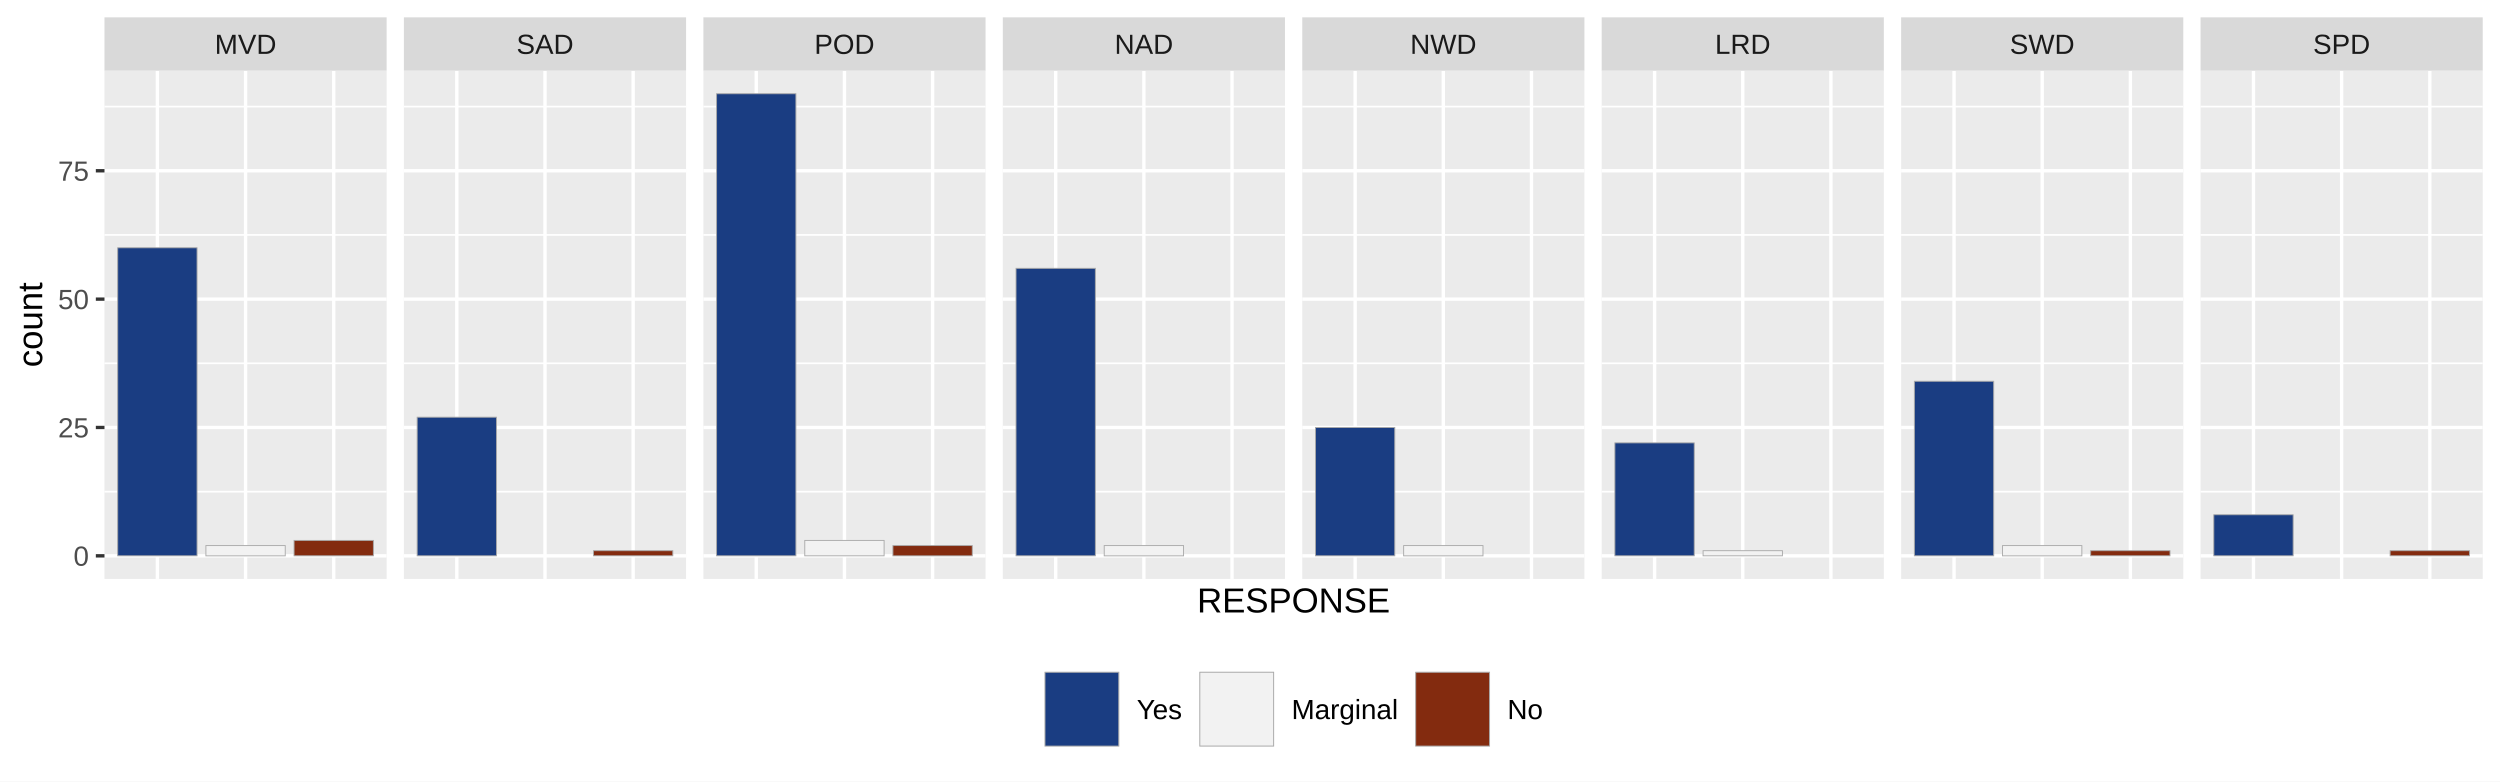
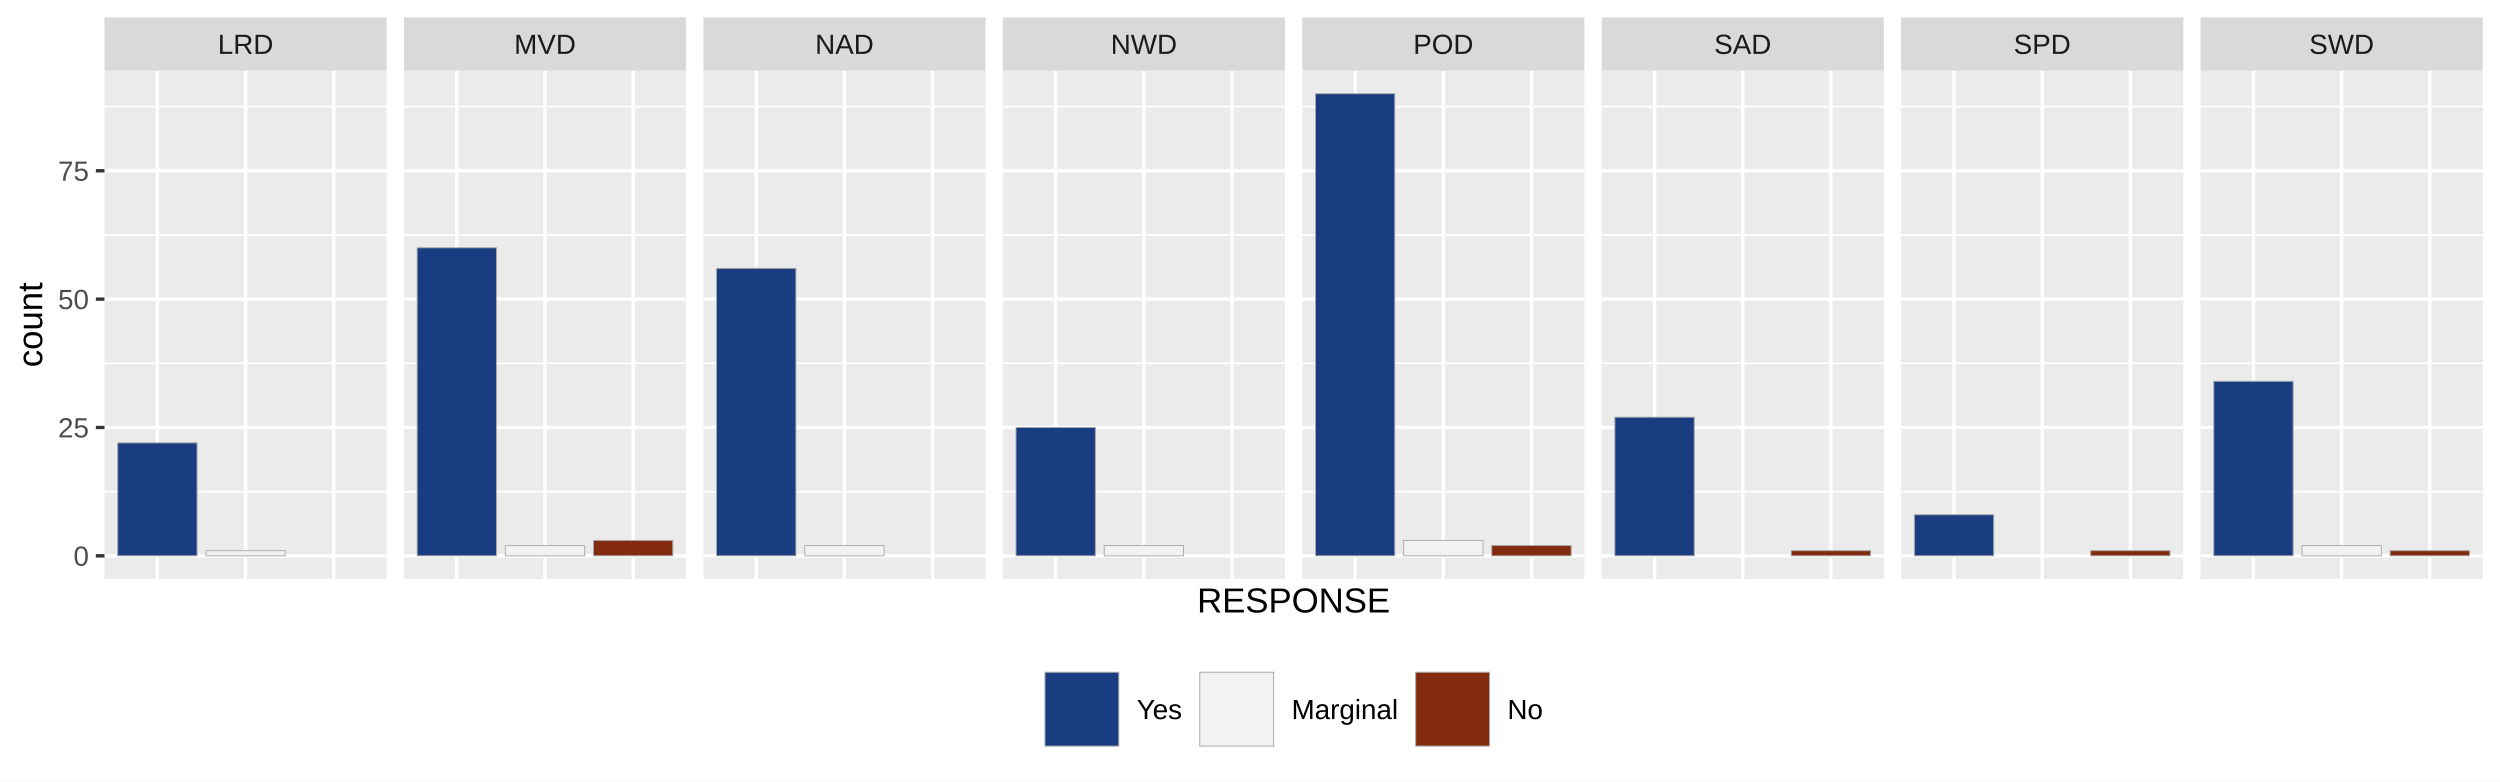
<svg xmlns="http://www.w3.org/2000/svg" width="576.00pt" height="180.00pt" viewBox="0 0 576.00 180.00">
  <g class="svglite">
    <defs>
      <style type="text/css">
    .svglite line, .svglite polyline, .svglite polygon, .svglite path, .svglite rect, .svglite circle {
      fill: none;
      stroke: #000000;
      stroke-linecap: round;
      stroke-linejoin: round;
      stroke-miterlimit: 10.00;
    }
    .svglite text {
      white-space: pre;
    }
    .svglite g.glyphgroup path {
      fill: inherit;
      stroke: none;
    }
  </style>
    </defs>
    <rect width="100%" height="100%" style="stroke: none; fill: #FFFFFF;" />
    <defs>
      <clipPath id="cpMC4wMHw1NzYuMDB8MC4wMHwxODAuMDA=">
        <rect x="0.00" y="0.00" width="576.00" height="180.00" />
      </clipPath>
    </defs>
    <g clip-path="url(#cpMC4wMHw1NzYuMDB8MC4wMHwxODAuMDA=)">
      <rect x="-0" y="0" width="576.00" height="180.00" style="stroke-width: 0.78; stroke: #FFFFFF; fill: #FFFFFF;" />
    </g>
    <defs>
      <clipPath id="cpMjQuMDd8ODkuMDh8MTYuMjh8MTMzLjM5">
        <rect x="24.07" y="16.28" width="65.01" height="117.11" />
      </clipPath>
    </defs>
    <g clip-path="url(#cpMjQuMDd8ODkuMDh8MTYuMjh8MTMzLjM5)">
      <rect x="24.07" y="16.28" width="65.01" height="117.11" style="stroke-width: 0.78; stroke: none; fill: #EBEBEB;" />
      <polyline points="24.07,113.28 89.08,113.28 " style="stroke-width: 0.39; stroke: #FFFFFF; stroke-linecap: butt;" />
      <polyline points="24.07,83.70 89.08,83.70 " style="stroke-width: 0.39; stroke: #FFFFFF; stroke-linecap: butt;" />
      <polyline points="24.07,54.13 89.08,54.13 " style="stroke-width: 0.39; stroke: #FFFFFF; stroke-linecap: butt;" />
      <polyline points="24.07,24.56 89.08,24.56 " style="stroke-width: 0.39; stroke: #FFFFFF; stroke-linecap: butt;" />
      <polyline points="24.07,128.06 89.08,128.06 " style="stroke-width: 0.78; stroke: #FFFFFF; stroke-linecap: butt;" />
      <polyline points="24.07,98.49 89.08,98.49 " style="stroke-width: 0.78; stroke: #FFFFFF; stroke-linecap: butt;" />
      <polyline points="24.07,68.92 89.08,68.92 " style="stroke-width: 0.78; stroke: #FFFFFF; stroke-linecap: butt;" />
      <polyline points="24.07,39.35 89.08,39.35 " style="stroke-width: 0.78; stroke: #FFFFFF; stroke-linecap: butt;" />
      <polyline points="36.26,133.39 36.26,16.28 " style="stroke-width: 0.78; stroke: #FFFFFF; stroke-linecap: butt;" />
      <polyline points="56.58,133.39 56.58,16.28 " style="stroke-width: 0.78; stroke: #FFFFFF; stroke-linecap: butt;" />
      <polyline points="76.89,133.39 76.89,16.28 " style="stroke-width: 0.78; stroke: #FFFFFF; stroke-linecap: butt;" />
-       <rect x="27.12" y="57.09" width="18.28" height="70.97" style="stroke-width: 0.21; stroke: #A9A9A9; stroke-linecap: butt; stroke-linejoin: miter; fill: #1A3D82;" />
-       <rect x="47.44" y="125.70" width="18.28" height="2.37" style="stroke-width: 0.21; stroke: #A9A9A9; stroke-linecap: butt; stroke-linejoin: miter; fill: #F2F2F2;" />
-       <rect x="67.75" y="124.51" width="18.28" height="3.55" style="stroke-width: 0.21; stroke: #A9A9A9; stroke-linecap: butt; stroke-linejoin: miter; fill: #832B0F;" />
+       <rect x="27.12" y="102.04" width="18.28" height="26.02" style="stroke-width: 0.21; stroke: #A9A9A9; stroke-linecap: butt; stroke-linejoin: miter; fill: #1A3D82;" />
+       <rect x="47.44" y="126.88" width="18.28" height="1.18" style="stroke-width: 0.21; stroke: #A9A9A9; stroke-linecap: butt; stroke-linejoin: miter; fill: #F2F2F2;" />
    </g>
    <g clip-path="url(#cpMC4wMHw1NzYuMDB8MC4wMHwxODAuMDA=)">
</g>
    <defs>
      <clipPath id="cpOTMuMDZ8MTU4LjA3fDE2LjI4fDEzMy4zOQ==">
        <rect x="93.06" y="16.28" width="65.01" height="117.11" />
      </clipPath>
    </defs>
    <g clip-path="url(#cpOTMuMDZ8MTU4LjA3fDE2LjI4fDEzMy4zOQ==)">
      <rect x="93.06" y="16.28" width="65.01" height="117.11" style="stroke-width: 0.78; stroke: none; fill: #EBEBEB;" />
      <polyline points="93.06,113.28 158.07,113.28 " style="stroke-width: 0.39; stroke: #FFFFFF; stroke-linecap: butt;" />
      <polyline points="93.06,83.70 158.07,83.70 " style="stroke-width: 0.39; stroke: #FFFFFF; stroke-linecap: butt;" />
      <polyline points="93.06,54.13 158.07,54.13 " style="stroke-width: 0.39; stroke: #FFFFFF; stroke-linecap: butt;" />
      <polyline points="93.06,24.56 158.07,24.56 " style="stroke-width: 0.39; stroke: #FFFFFF; stroke-linecap: butt;" />
      <polyline points="93.06,128.06 158.07,128.06 " style="stroke-width: 0.78; stroke: #FFFFFF; stroke-linecap: butt;" />
      <polyline points="93.06,98.49 158.07,98.49 " style="stroke-width: 0.78; stroke: #FFFFFF; stroke-linecap: butt;" />
      <polyline points="93.06,68.92 158.07,68.92 " style="stroke-width: 0.78; stroke: #FFFFFF; stroke-linecap: butt;" />
      <polyline points="93.06,39.35 158.07,39.35 " style="stroke-width: 0.78; stroke: #FFFFFF; stroke-linecap: butt;" />
      <polyline points="105.25,133.39 105.25,16.28 " style="stroke-width: 0.78; stroke: #FFFFFF; stroke-linecap: butt;" />
      <polyline points="125.57,133.39 125.57,16.28 " style="stroke-width: 0.78; stroke: #FFFFFF; stroke-linecap: butt;" />
      <polyline points="145.88,133.39 145.88,16.28 " style="stroke-width: 0.78; stroke: #FFFFFF; stroke-linecap: butt;" />
-       <rect x="96.11" y="96.12" width="18.28" height="31.94" style="stroke-width: 0.21; stroke: #A9A9A9; stroke-linecap: butt; stroke-linejoin: miter; fill: #1A3D82;" />
-       <rect x="136.74" y="126.88" width="18.28" height="1.18" style="stroke-width: 0.21; stroke: #A9A9A9; stroke-linecap: butt; stroke-linejoin: miter; fill: #832B0F;" />
+       <rect x="96.11" y="57.09" width="18.28" height="70.97" style="stroke-width: 0.21; stroke: #A9A9A9; stroke-linecap: butt; stroke-linejoin: miter; fill: #1A3D82;" />
+       <rect x="116.43" y="125.70" width="18.28" height="2.37" style="stroke-width: 0.21; stroke: #A9A9A9; stroke-linecap: butt; stroke-linejoin: miter; fill: #F2F2F2;" />
+       <rect x="136.74" y="124.51" width="18.28" height="3.55" style="stroke-width: 0.21; stroke: #A9A9A9; stroke-linecap: butt; stroke-linejoin: miter; fill: #832B0F;" />
    </g>
    <g clip-path="url(#cpMC4wMHw1NzYuMDB8MC4wMHwxODAuMDA=)">
</g>
    <defs>
      <clipPath id="cpMTYyLjA2fDIyNy4wNnwxNi4yOHwxMzMuMzk=">
        <rect x="162.06" y="16.28" width="65.01" height="117.11" />
      </clipPath>
    </defs>
    <g clip-path="url(#cpMTYyLjA2fDIyNy4wNnwxNi4yOHwxMzMuMzk=)">
      <rect x="162.06" y="16.28" width="65.01" height="117.11" style="stroke-width: 0.78; stroke: none; fill: #EBEBEB;" />
      <polyline points="162.06,113.28 227.06,113.28 " style="stroke-width: 0.39; stroke: #FFFFFF; stroke-linecap: butt;" />
      <polyline points="162.06,83.70 227.06,83.70 " style="stroke-width: 0.39; stroke: #FFFFFF; stroke-linecap: butt;" />
      <polyline points="162.06,54.13 227.06,54.13 " style="stroke-width: 0.39; stroke: #FFFFFF; stroke-linecap: butt;" />
      <polyline points="162.06,24.56 227.06,24.56 " style="stroke-width: 0.39; stroke: #FFFFFF; stroke-linecap: butt;" />
      <polyline points="162.06,128.06 227.06,128.06 " style="stroke-width: 0.78; stroke: #FFFFFF; stroke-linecap: butt;" />
      <polyline points="162.06,98.49 227.06,98.49 " style="stroke-width: 0.78; stroke: #FFFFFF; stroke-linecap: butt;" />
      <polyline points="162.06,68.92 227.06,68.92 " style="stroke-width: 0.78; stroke: #FFFFFF; stroke-linecap: butt;" />
      <polyline points="162.06,39.35 227.06,39.35 " style="stroke-width: 0.78; stroke: #FFFFFF; stroke-linecap: butt;" />
      <polyline points="174.24,133.39 174.24,16.28 " style="stroke-width: 0.78; stroke: #FFFFFF; stroke-linecap: butt;" />
      <polyline points="194.56,133.39 194.56,16.28 " style="stroke-width: 0.78; stroke: #FFFFFF; stroke-linecap: butt;" />
      <polyline points="214.87,133.39 214.87,16.28 " style="stroke-width: 0.78; stroke: #FFFFFF; stroke-linecap: butt;" />
-       <rect x="165.10" y="21.60" width="18.28" height="106.46" style="stroke-width: 0.21; stroke: #A9A9A9; stroke-linecap: butt; stroke-linejoin: miter; fill: #1A3D82;" />
-       <rect x="185.42" y="124.51" width="18.28" height="3.55" style="stroke-width: 0.21; stroke: #A9A9A9; stroke-linecap: butt; stroke-linejoin: miter; fill: #F2F2F2;" />
-       <rect x="205.73" y="125.70" width="18.28" height="2.37" style="stroke-width: 0.21; stroke: #A9A9A9; stroke-linecap: butt; stroke-linejoin: miter; fill: #832B0F;" />
+       <rect x="165.10" y="61.82" width="18.28" height="66.24" style="stroke-width: 0.21; stroke: #A9A9A9; stroke-linecap: butt; stroke-linejoin: miter; fill: #1A3D82;" />
+       <rect x="185.42" y="125.70" width="18.28" height="2.37" style="stroke-width: 0.21; stroke: #A9A9A9; stroke-linecap: butt; stroke-linejoin: miter; fill: #F2F2F2;" />
    </g>
    <g clip-path="url(#cpMC4wMHw1NzYuMDB8MC4wMHwxODAuMDA=)">
</g>
    <defs>
      <clipPath id="cpMjMxLjA1fDI5Ni4wNXwxNi4yOHwxMzMuMzk=">
        <rect x="231.05" y="16.28" width="65.01" height="117.11" />
      </clipPath>
    </defs>
    <g clip-path="url(#cpMjMxLjA1fDI5Ni4wNXwxNi4yOHwxMzMuMzk=)">
      <rect x="231.05" y="16.28" width="65.01" height="117.11" style="stroke-width: 0.78; stroke: none; fill: #EBEBEB;" />
      <polyline points="231.05,113.28 296.05,113.28 " style="stroke-width: 0.39; stroke: #FFFFFF; stroke-linecap: butt;" />
      <polyline points="231.05,83.70 296.05,83.70 " style="stroke-width: 0.39; stroke: #FFFFFF; stroke-linecap: butt;" />
      <polyline points="231.05,54.13 296.05,54.13 " style="stroke-width: 0.39; stroke: #FFFFFF; stroke-linecap: butt;" />
      <polyline points="231.05,24.56 296.05,24.56 " style="stroke-width: 0.39; stroke: #FFFFFF; stroke-linecap: butt;" />
      <polyline points="231.05,128.06 296.05,128.06 " style="stroke-width: 0.78; stroke: #FFFFFF; stroke-linecap: butt;" />
      <polyline points="231.05,98.49 296.05,98.49 " style="stroke-width: 0.78; stroke: #FFFFFF; stroke-linecap: butt;" />
      <polyline points="231.05,68.92 296.05,68.92 " style="stroke-width: 0.78; stroke: #FFFFFF; stroke-linecap: butt;" />
      <polyline points="231.05,39.35 296.05,39.35 " style="stroke-width: 0.78; stroke: #FFFFFF; stroke-linecap: butt;" />
      <polyline points="243.23,133.39 243.23,16.28 " style="stroke-width: 0.78; stroke: #FFFFFF; stroke-linecap: butt;" />
      <polyline points="263.55,133.39 263.55,16.28 " style="stroke-width: 0.78; stroke: #FFFFFF; stroke-linecap: butt;" />
      <polyline points="283.86,133.39 283.86,16.28 " style="stroke-width: 0.78; stroke: #FFFFFF; stroke-linecap: butt;" />
-       <rect x="234.09" y="61.82" width="18.28" height="66.24" style="stroke-width: 0.21; stroke: #A9A9A9; stroke-linecap: butt; stroke-linejoin: miter; fill: #1A3D82;" />
+       <rect x="234.09" y="98.49" width="18.28" height="29.57" style="stroke-width: 0.21; stroke: #A9A9A9; stroke-linecap: butt; stroke-linejoin: miter; fill: #1A3D82;" />
      <rect x="254.41" y="125.70" width="18.28" height="2.37" style="stroke-width: 0.21; stroke: #A9A9A9; stroke-linecap: butt; stroke-linejoin: miter; fill: #F2F2F2;" />
    </g>
    <g clip-path="url(#cpMC4wMHw1NzYuMDB8MC4wMHwxODAuMDA=)">
</g>
    <defs>
      <clipPath id="cpMzAwLjA0fDM2NS4wNHwxNi4yOHwxMzMuMzk=">
        <rect x="300.04" y="16.28" width="65.01" height="117.11" />
      </clipPath>
    </defs>
    <g clip-path="url(#cpMzAwLjA0fDM2NS4wNHwxNi4yOHwxMzMuMzk=)">
      <rect x="300.04" y="16.28" width="65.01" height="117.11" style="stroke-width: 0.78; stroke: none; fill: #EBEBEB;" />
      <polyline points="300.04,113.28 365.04,113.28 " style="stroke-width: 0.39; stroke: #FFFFFF; stroke-linecap: butt;" />
      <polyline points="300.04,83.70 365.04,83.70 " style="stroke-width: 0.39; stroke: #FFFFFF; stroke-linecap: butt;" />
      <polyline points="300.04,54.13 365.04,54.13 " style="stroke-width: 0.39; stroke: #FFFFFF; stroke-linecap: butt;" />
      <polyline points="300.04,24.56 365.04,24.56 " style="stroke-width: 0.39; stroke: #FFFFFF; stroke-linecap: butt;" />
      <polyline points="300.04,128.06 365.04,128.06 " style="stroke-width: 0.78; stroke: #FFFFFF; stroke-linecap: butt;" />
      <polyline points="300.04,98.49 365.04,98.49 " style="stroke-width: 0.78; stroke: #FFFFFF; stroke-linecap: butt;" />
      <polyline points="300.04,68.92 365.04,68.92 " style="stroke-width: 0.78; stroke: #FFFFFF; stroke-linecap: butt;" />
      <polyline points="300.04,39.35 365.04,39.35 " style="stroke-width: 0.78; stroke: #FFFFFF; stroke-linecap: butt;" />
      <polyline points="312.23,133.39 312.23,16.28 " style="stroke-width: 0.78; stroke: #FFFFFF; stroke-linecap: butt;" />
      <polyline points="332.54,133.39 332.54,16.28 " style="stroke-width: 0.78; stroke: #FFFFFF; stroke-linecap: butt;" />
      <polyline points="352.85,133.39 352.85,16.28 " style="stroke-width: 0.78; stroke: #FFFFFF; stroke-linecap: butt;" />
-       <rect x="303.08" y="98.49" width="18.28" height="29.57" style="stroke-width: 0.21; stroke: #A9A9A9; stroke-linecap: butt; stroke-linejoin: miter; fill: #1A3D82;" />
-       <rect x="323.40" y="125.70" width="18.28" height="2.37" style="stroke-width: 0.21; stroke: #A9A9A9; stroke-linecap: butt; stroke-linejoin: miter; fill: #F2F2F2;" />
+       <rect x="303.08" y="21.60" width="18.28" height="106.46" style="stroke-width: 0.21; stroke: #A9A9A9; stroke-linecap: butt; stroke-linejoin: miter; fill: #1A3D82;" />
+       <rect x="323.40" y="124.51" width="18.28" height="3.55" style="stroke-width: 0.21; stroke: #A9A9A9; stroke-linecap: butt; stroke-linejoin: miter; fill: #F2F2F2;" />
+       <rect x="343.71" y="125.70" width="18.28" height="2.37" style="stroke-width: 0.21; stroke: #A9A9A9; stroke-linecap: butt; stroke-linejoin: miter; fill: #832B0F;" />
    </g>
    <g clip-path="url(#cpMC4wMHw1NzYuMDB8MC4wMHwxODAuMDA=)">
</g>
    <defs>
      <clipPath id="cpMzY5LjAzfDQzNC4wM3wxNi4yOHwxMzMuMzk=">
        <rect x="369.03" y="16.28" width="65.01" height="117.11" />
      </clipPath>
    </defs>
    <g clip-path="url(#cpMzY5LjAzfDQzNC4wM3wxNi4yOHwxMzMuMzk=)">
      <rect x="369.03" y="16.28" width="65.01" height="117.11" style="stroke-width: 0.78; stroke: none; fill: #EBEBEB;" />
      <polyline points="369.03,113.28 434.03,113.28 " style="stroke-width: 0.39; stroke: #FFFFFF; stroke-linecap: butt;" />
      <polyline points="369.03,83.70 434.03,83.70 " style="stroke-width: 0.39; stroke: #FFFFFF; stroke-linecap: butt;" />
      <polyline points="369.03,54.13 434.03,54.13 " style="stroke-width: 0.39; stroke: #FFFFFF; stroke-linecap: butt;" />
      <polyline points="369.03,24.56 434.03,24.56 " style="stroke-width: 0.39; stroke: #FFFFFF; stroke-linecap: butt;" />
      <polyline points="369.03,128.06 434.03,128.06 " style="stroke-width: 0.78; stroke: #FFFFFF; stroke-linecap: butt;" />
      <polyline points="369.03,98.49 434.03,98.49 " style="stroke-width: 0.78; stroke: #FFFFFF; stroke-linecap: butt;" />
      <polyline points="369.03,68.92 434.03,68.92 " style="stroke-width: 0.78; stroke: #FFFFFF; stroke-linecap: butt;" />
      <polyline points="369.03,39.35 434.03,39.35 " style="stroke-width: 0.78; stroke: #FFFFFF; stroke-linecap: butt;" />
      <polyline points="381.22,133.39 381.22,16.28 " style="stroke-width: 0.78; stroke: #FFFFFF; stroke-linecap: butt;" />
      <polyline points="401.53,133.39 401.53,16.28 " style="stroke-width: 0.78; stroke: #FFFFFF; stroke-linecap: butt;" />
      <polyline points="421.84,133.39 421.84,16.28 " style="stroke-width: 0.78; stroke: #FFFFFF; stroke-linecap: butt;" />
-       <rect x="372.07" y="102.04" width="18.28" height="26.02" style="stroke-width: 0.21; stroke: #A9A9A9; stroke-linecap: butt; stroke-linejoin: miter; fill: #1A3D82;" />
-       <rect x="392.39" y="126.88" width="18.28" height="1.18" style="stroke-width: 0.21; stroke: #A9A9A9; stroke-linecap: butt; stroke-linejoin: miter; fill: #F2F2F2;" />
+       <rect x="372.07" y="96.12" width="18.28" height="31.94" style="stroke-width: 0.21; stroke: #A9A9A9; stroke-linecap: butt; stroke-linejoin: miter; fill: #1A3D82;" />
+       <rect x="412.70" y="126.88" width="18.28" height="1.18" style="stroke-width: 0.21; stroke: #A9A9A9; stroke-linecap: butt; stroke-linejoin: miter; fill: #832B0F;" />
    </g>
    <g clip-path="url(#cpMC4wMHw1NzYuMDB8MC4wMHwxODAuMDA=)">
</g>
    <defs>
      <clipPath id="cpNDM4LjAyfDUwMy4wMnwxNi4yOHwxMzMuMzk=">
        <rect x="438.02" y="16.28" width="65.01" height="117.11" />
      </clipPath>
    </defs>
    <g clip-path="url(#cpNDM4LjAyfDUwMy4wMnwxNi4yOHwxMzMuMzk=)">
      <rect x="438.02" y="16.28" width="65.01" height="117.11" style="stroke-width: 0.78; stroke: none; fill: #EBEBEB;" />
      <polyline points="438.02,113.28 503.02,113.28 " style="stroke-width: 0.39; stroke: #FFFFFF; stroke-linecap: butt;" />
      <polyline points="438.02,83.70 503.02,83.70 " style="stroke-width: 0.39; stroke: #FFFFFF; stroke-linecap: butt;" />
      <polyline points="438.02,54.13 503.02,54.13 " style="stroke-width: 0.39; stroke: #FFFFFF; stroke-linecap: butt;" />
      <polyline points="438.02,24.56 503.02,24.56 " style="stroke-width: 0.39; stroke: #FFFFFF; stroke-linecap: butt;" />
      <polyline points="438.02,128.06 503.02,128.06 " style="stroke-width: 0.78; stroke: #FFFFFF; stroke-linecap: butt;" />
      <polyline points="438.02,98.49 503.02,98.49 " style="stroke-width: 0.78; stroke: #FFFFFF; stroke-linecap: butt;" />
      <polyline points="438.02,68.92 503.02,68.92 " style="stroke-width: 0.78; stroke: #FFFFFF; stroke-linecap: butt;" />
      <polyline points="438.02,39.35 503.02,39.35 " style="stroke-width: 0.78; stroke: #FFFFFF; stroke-linecap: butt;" />
      <polyline points="450.21,133.39 450.21,16.28 " style="stroke-width: 0.78; stroke: #FFFFFF; stroke-linecap: butt;" />
      <polyline points="470.52,133.39 470.52,16.28 " style="stroke-width: 0.78; stroke: #FFFFFF; stroke-linecap: butt;" />
      <polyline points="490.84,133.39 490.84,16.28 " style="stroke-width: 0.78; stroke: #FFFFFF; stroke-linecap: butt;" />
-       <rect x="441.07" y="87.84" width="18.28" height="40.22" style="stroke-width: 0.21; stroke: #A9A9A9; stroke-linecap: butt; stroke-linejoin: miter; fill: #1A3D82;" />
-       <rect x="461.38" y="125.70" width="18.28" height="2.37" style="stroke-width: 0.21; stroke: #A9A9A9; stroke-linecap: butt; stroke-linejoin: miter; fill: #F2F2F2;" />
+       <rect x="441.07" y="118.60" width="18.28" height="9.46" style="stroke-width: 0.21; stroke: #A9A9A9; stroke-linecap: butt; stroke-linejoin: miter; fill: #1A3D82;" />
      <rect x="481.69" y="126.88" width="18.28" height="1.18" style="stroke-width: 0.21; stroke: #A9A9A9; stroke-linecap: butt; stroke-linejoin: miter; fill: #832B0F;" />
    </g>
    <g clip-path="url(#cpMC4wMHw1NzYuMDB8MC4wMHwxODAuMDA=)">
</g>
    <defs>
      <clipPath id="cpNTA3LjAxfDU3Mi4wMXwxNi4yOHwxMzMuMzk=">
        <rect x="507.01" y="16.28" width="65.01" height="117.11" />
      </clipPath>
    </defs>
    <g clip-path="url(#cpNTA3LjAxfDU3Mi4wMXwxNi4yOHwxMzMuMzk=)">
      <rect x="507.01" y="16.28" width="65.01" height="117.11" style="stroke-width: 0.78; stroke: none; fill: #EBEBEB;" />
      <polyline points="507.01,113.28 572.01,113.28 " style="stroke-width: 0.39; stroke: #FFFFFF; stroke-linecap: butt;" />
      <polyline points="507.01,83.70 572.01,83.70 " style="stroke-width: 0.39; stroke: #FFFFFF; stroke-linecap: butt;" />
      <polyline points="507.01,54.13 572.01,54.13 " style="stroke-width: 0.39; stroke: #FFFFFF; stroke-linecap: butt;" />
      <polyline points="507.01,24.56 572.01,24.56 " style="stroke-width: 0.39; stroke: #FFFFFF; stroke-linecap: butt;" />
      <polyline points="507.01,128.06 572.01,128.06 " style="stroke-width: 0.78; stroke: #FFFFFF; stroke-linecap: butt;" />
      <polyline points="507.01,98.49 572.01,98.49 " style="stroke-width: 0.78; stroke: #FFFFFF; stroke-linecap: butt;" />
      <polyline points="507.01,68.92 572.01,68.92 " style="stroke-width: 0.78; stroke: #FFFFFF; stroke-linecap: butt;" />
      <polyline points="507.01,39.35 572.01,39.35 " style="stroke-width: 0.78; stroke: #FFFFFF; stroke-linecap: butt;" />
      <polyline points="519.20,133.39 519.20,16.28 " style="stroke-width: 0.78; stroke: #FFFFFF; stroke-linecap: butt;" />
      <polyline points="539.51,133.39 539.51,16.28 " style="stroke-width: 0.78; stroke: #FFFFFF; stroke-linecap: butt;" />
      <polyline points="559.83,133.39 559.83,16.28 " style="stroke-width: 0.78; stroke: #FFFFFF; stroke-linecap: butt;" />
-       <rect x="510.06" y="118.60" width="18.28" height="9.46" style="stroke-width: 0.21; stroke: #A9A9A9; stroke-linecap: butt; stroke-linejoin: miter; fill: #1A3D82;" />
+       <rect x="510.06" y="87.84" width="18.28" height="40.22" style="stroke-width: 0.21; stroke: #A9A9A9; stroke-linecap: butt; stroke-linejoin: miter; fill: #1A3D82;" />
+       <rect x="530.37" y="125.70" width="18.28" height="2.37" style="stroke-width: 0.21; stroke: #A9A9A9; stroke-linecap: butt; stroke-linejoin: miter; fill: #F2F2F2;" />
      <rect x="550.68" y="126.88" width="18.28" height="1.18" style="stroke-width: 0.21; stroke: #A9A9A9; stroke-linecap: butt; stroke-linejoin: miter; fill: #832B0F;" />
    </g>
    <g clip-path="url(#cpMC4wMHw1NzYuMDB8MC4wMHwxODAuMDA=)">
</g>
    <defs>
      <clipPath id="cpMjQuMDd8ODkuMDh8My45OXwxNi4yOA==">
        <rect x="24.07" y="3.99" width="65.01" height="12.29" />
      </clipPath>
    </defs>
    <g clip-path="url(#cpMjQuMDd8ODkuMDh8My45OXwxNi4yOA==)">
      <rect x="24.07" y="3.99" width="65.01" height="12.29" style="stroke-width: 0.78; stroke: none; fill: #D9D9D9;" />
-       <text x="56.58" y="12.42" text-anchor="middle" style="font-size: 6.40px;fill: #1A1A1A; font-family: &quot;Arial&quot;;" textLength="14.20px" lengthAdjust="spacingAndGlyphs">MVD</text>
+       <text x="56.58" y="12.42" text-anchor="middle" style="font-size: 6.40px;fill: #1A1A1A; font-family: &quot;Arial&quot;;" textLength="12.77px" lengthAdjust="spacingAndGlyphs">LRD</text>
    </g>
    <g clip-path="url(#cpMC4wMHw1NzYuMDB8MC4wMHwxODAuMDA=)">
</g>
    <defs>
      <clipPath id="cpOTMuMDZ8MTU4LjA3fDMuOTl8MTYuMjg=">
        <rect x="93.06" y="3.99" width="65.01" height="12.29" />
      </clipPath>
    </defs>
    <g clip-path="url(#cpOTMuMDZ8MTU4LjA3fDMuOTl8MTYuMjg=)">
      <rect x="93.06" y="3.99" width="65.01" height="12.29" style="stroke-width: 0.78; stroke: none; fill: #D9D9D9;" />
-       <text x="125.57" y="12.42" text-anchor="middle" style="font-size: 6.40px;fill: #1A1A1A; font-family: &quot;Arial&quot;;" textLength="13.14px" lengthAdjust="spacingAndGlyphs">SAD</text>
+       <text x="125.57" y="12.42" text-anchor="middle" style="font-size: 6.40px;fill: #1A1A1A; font-family: &quot;Arial&quot;;" textLength="14.20px" lengthAdjust="spacingAndGlyphs">MVD</text>
    </g>
    <g clip-path="url(#cpMC4wMHw1NzYuMDB8MC4wMHwxODAuMDA=)">
</g>
    <defs>
      <clipPath id="cpMTYyLjA2fDIyNy4wNnwzLjk5fDE2LjI4">
        <rect x="162.06" y="3.99" width="65.01" height="12.29" />
      </clipPath>
    </defs>
    <g clip-path="url(#cpMTYyLjA2fDIyNy4wNnwzLjk5fDE2LjI4)">
      <rect x="162.06" y="3.99" width="65.01" height="12.29" style="stroke-width: 0.78; stroke: none; fill: #D9D9D9;" />
-       <text x="194.56" y="12.42" text-anchor="middle" style="font-size: 6.40px;fill: #1A1A1A; font-family: &quot;Arial&quot;;" textLength="13.84px" lengthAdjust="spacingAndGlyphs">POD</text>
+       <text x="194.56" y="12.42" text-anchor="middle" style="font-size: 6.40px;fill: #1A1A1A; font-family: &quot;Arial&quot;;" textLength="13.48px" lengthAdjust="spacingAndGlyphs">NAD</text>
    </g>
    <g clip-path="url(#cpMC4wMHw1NzYuMDB8MC4wMHwxODAuMDA=)">
</g>
    <defs>
      <clipPath id="cpMjMxLjA1fDI5Ni4wNXwzLjk5fDE2LjI4">
        <rect x="231.05" y="3.99" width="65.01" height="12.29" />
      </clipPath>
    </defs>
    <g clip-path="url(#cpMjMxLjA1fDI5Ni4wNXwzLjk5fDE2LjI4)">
      <rect x="231.05" y="3.99" width="65.01" height="12.29" style="stroke-width: 0.78; stroke: none; fill: #D9D9D9;" />
-       <text x="263.55" y="12.42" text-anchor="middle" style="font-size: 6.40px;fill: #1A1A1A; font-family: &quot;Arial&quot;;" textLength="13.48px" lengthAdjust="spacingAndGlyphs">NAD</text>
+       <text x="263.55" y="12.42" text-anchor="middle" style="font-size: 6.40px;fill: #1A1A1A; font-family: &quot;Arial&quot;;" textLength="15.25px" lengthAdjust="spacingAndGlyphs">NWD</text>
    </g>
    <g clip-path="url(#cpMC4wMHw1NzYuMDB8MC4wMHwxODAuMDA=)">
</g>
    <defs>
      <clipPath id="cpMzAwLjA0fDM2NS4wNHwzLjk5fDE2LjI4">
        <rect x="300.04" y="3.99" width="65.01" height="12.29" />
      </clipPath>
    </defs>
    <g clip-path="url(#cpMzAwLjA0fDM2NS4wNHwzLjk5fDE2LjI4)">
      <rect x="300.04" y="3.99" width="65.01" height="12.29" style="stroke-width: 0.78; stroke: none; fill: #D9D9D9;" />
-       <text x="332.54" y="12.42" text-anchor="middle" style="font-size: 6.40px;fill: #1A1A1A; font-family: &quot;Arial&quot;;" textLength="15.25px" lengthAdjust="spacingAndGlyphs">NWD</text>
+       <text x="332.54" y="12.42" text-anchor="middle" style="font-size: 6.40px;fill: #1A1A1A; font-family: &quot;Arial&quot;;" textLength="13.84px" lengthAdjust="spacingAndGlyphs">POD</text>
    </g>
    <g clip-path="url(#cpMC4wMHw1NzYuMDB8MC4wMHwxODAuMDA=)">
</g>
    <defs>
      <clipPath id="cpMzY5LjAzfDQzNC4wM3wzLjk5fDE2LjI4">
        <rect x="369.03" y="3.99" width="65.01" height="12.29" />
      </clipPath>
    </defs>
    <g clip-path="url(#cpMzY5LjAzfDQzNC4wM3wzLjk5fDE2LjI4)">
      <rect x="369.03" y="3.99" width="65.01" height="12.29" style="stroke-width: 0.78; stroke: none; fill: #D9D9D9;" />
-       <text x="401.53" y="12.42" text-anchor="middle" style="font-size: 6.40px;fill: #1A1A1A; font-family: &quot;Arial&quot;;" textLength="12.77px" lengthAdjust="spacingAndGlyphs">LRD</text>
+       <text x="401.53" y="12.42" text-anchor="middle" style="font-size: 6.40px;fill: #1A1A1A; font-family: &quot;Arial&quot;;" textLength="13.14px" lengthAdjust="spacingAndGlyphs">SAD</text>
    </g>
    <g clip-path="url(#cpMC4wMHw1NzYuMDB8MC4wMHwxODAuMDA=)">
</g>
    <defs>
      <clipPath id="cpNDM4LjAyfDUwMy4wMnwzLjk5fDE2LjI4">
        <rect x="438.02" y="3.99" width="65.01" height="12.29" />
      </clipPath>
    </defs>
    <g clip-path="url(#cpNDM4LjAyfDUwMy4wMnwzLjk5fDE2LjI4)">
      <rect x="438.02" y="3.99" width="65.01" height="12.29" style="stroke-width: 0.78; stroke: none; fill: #D9D9D9;" />
-       <text x="470.52" y="12.42" text-anchor="middle" style="font-size: 6.40px;fill: #1A1A1A; font-family: &quot;Arial&quot;;" textLength="14.91px" lengthAdjust="spacingAndGlyphs">SWD</text>
+       <text x="470.52" y="12.42" text-anchor="middle" style="font-size: 6.40px;fill: #1A1A1A; font-family: &quot;Arial&quot;;" textLength="13.14px" lengthAdjust="spacingAndGlyphs">SPD</text>
    </g>
    <g clip-path="url(#cpMC4wMHw1NzYuMDB8MC4wMHwxODAuMDA=)">
</g>
    <defs>
      <clipPath id="cpNTA3LjAxfDU3Mi4wMXwzLjk5fDE2LjI4">
        <rect x="507.01" y="3.99" width="65.01" height="12.29" />
      </clipPath>
    </defs>
    <g clip-path="url(#cpNTA3LjAxfDU3Mi4wMXwzLjk5fDE2LjI4)">
      <rect x="507.01" y="3.99" width="65.01" height="12.29" style="stroke-width: 0.78; stroke: none; fill: #D9D9D9;" />
-       <text x="539.51" y="12.42" text-anchor="middle" style="font-size: 6.40px;fill: #1A1A1A; font-family: &quot;Arial&quot;;" textLength="13.14px" lengthAdjust="spacingAndGlyphs">SPD</text>
+       <text x="539.51" y="12.42" text-anchor="middle" style="font-size: 6.40px;fill: #1A1A1A; font-family: &quot;Arial&quot;;" textLength="14.91px" lengthAdjust="spacingAndGlyphs">SWD</text>
    </g>
    <g clip-path="url(#cpMC4wMHw1NzYuMDB8MC4wMHwxODAuMDA=)">
      <text x="20.49" y="130.35" text-anchor="end" style="font-size: 6.40px;fill: #4D4D4D; font-family: &quot;Arial&quot;;" textLength="3.55px" lengthAdjust="spacingAndGlyphs">0</text>
      <text x="20.49" y="100.78" text-anchor="end" style="font-size: 6.40px;fill: #4D4D4D; font-family: &quot;Arial&quot;;" textLength="7.09px" lengthAdjust="spacingAndGlyphs">25</text>
      <text x="20.49" y="71.21" text-anchor="end" style="font-size: 6.40px;fill: #4D4D4D; font-family: &quot;Arial&quot;;" textLength="7.09px" lengthAdjust="spacingAndGlyphs">50</text>
      <text x="20.49" y="41.64" text-anchor="end" style="font-size: 6.40px;fill: #4D4D4D; font-family: &quot;Arial&quot;;" textLength="7.09px" lengthAdjust="spacingAndGlyphs">75</text>
      <polyline points="22.08,128.06 24.07,128.06 " style="stroke-width: 0.78; stroke: #333333; stroke-linecap: butt;" />
      <polyline points="22.08,98.49 24.07,98.49 " style="stroke-width: 0.78; stroke: #333333; stroke-linecap: butt;" />
      <polyline points="22.08,68.92 24.07,68.92 " style="stroke-width: 0.78; stroke: #333333; stroke-linecap: butt;" />
      <polyline points="22.08,39.35 24.07,39.35 " style="stroke-width: 0.78; stroke: #333333; stroke-linecap: butt;" />
      <text x="298.04" y="141.11" text-anchor="middle" style="font-size: 8.00px; font-family: &quot;Arial&quot;;" textLength="44.50px" lengthAdjust="spacingAndGlyphs">RESPONSE</text>
      <text transform="translate(9.72,74.83) rotate(-90)" text-anchor="middle" style="font-size: 8.00px; font-family: &quot;Arial&quot;;" textLength="19.58px" lengthAdjust="spacingAndGlyphs">count</text>
      <rect x="236.65" y="150.76" width="122.80" height="25.25" style="stroke-width: 0.78; stroke: none; fill: #FFFFFF;" />
      <rect x="240.63" y="154.75" width="17.28" height="17.28" style="stroke-width: 0.78; stroke: none; fill: #EBEBEB;" />
      <rect x="240.77" y="154.89" width="17.00" height="17.00" style="stroke-width: 0.21; stroke: #A9A9A9; stroke-linecap: butt; stroke-linejoin: miter; fill: #1A3D82;" />
      <rect x="276.30" y="154.75" width="17.28" height="17.28" style="stroke-width: 0.78; stroke: none; fill: #EBEBEB;" />
      <rect x="276.44" y="154.89" width="17.00" height="17.00" style="stroke-width: 0.21; stroke: #A9A9A9; stroke-linecap: butt; stroke-linejoin: miter; fill: #F2F2F2;" />
      <rect x="326.04" y="154.75" width="17.28" height="17.28" style="stroke-width: 0.78; stroke: none; fill: #EBEBEB;" />
      <rect x="326.18" y="154.89" width="17.00" height="17.00" style="stroke-width: 0.21; stroke: #A9A9A9; stroke-linecap: butt; stroke-linejoin: miter; fill: #832B0F;" />
      <text x="261.90" y="165.68" style="font-size: 6.40px; font-family: &quot;Arial&quot;;" textLength="10.42px" lengthAdjust="spacingAndGlyphs">Yes</text>
      <text x="297.57" y="165.68" style="font-size: 6.40px; font-family: &quot;Arial&quot;;" textLength="24.48px" lengthAdjust="spacingAndGlyphs">Marginal</text>
      <text x="347.30" y="165.68" style="font-size: 6.40px; font-family: &quot;Arial&quot;;" textLength="8.16px" lengthAdjust="spacingAndGlyphs">No</text>
    </g>
  </g>
</svg>
